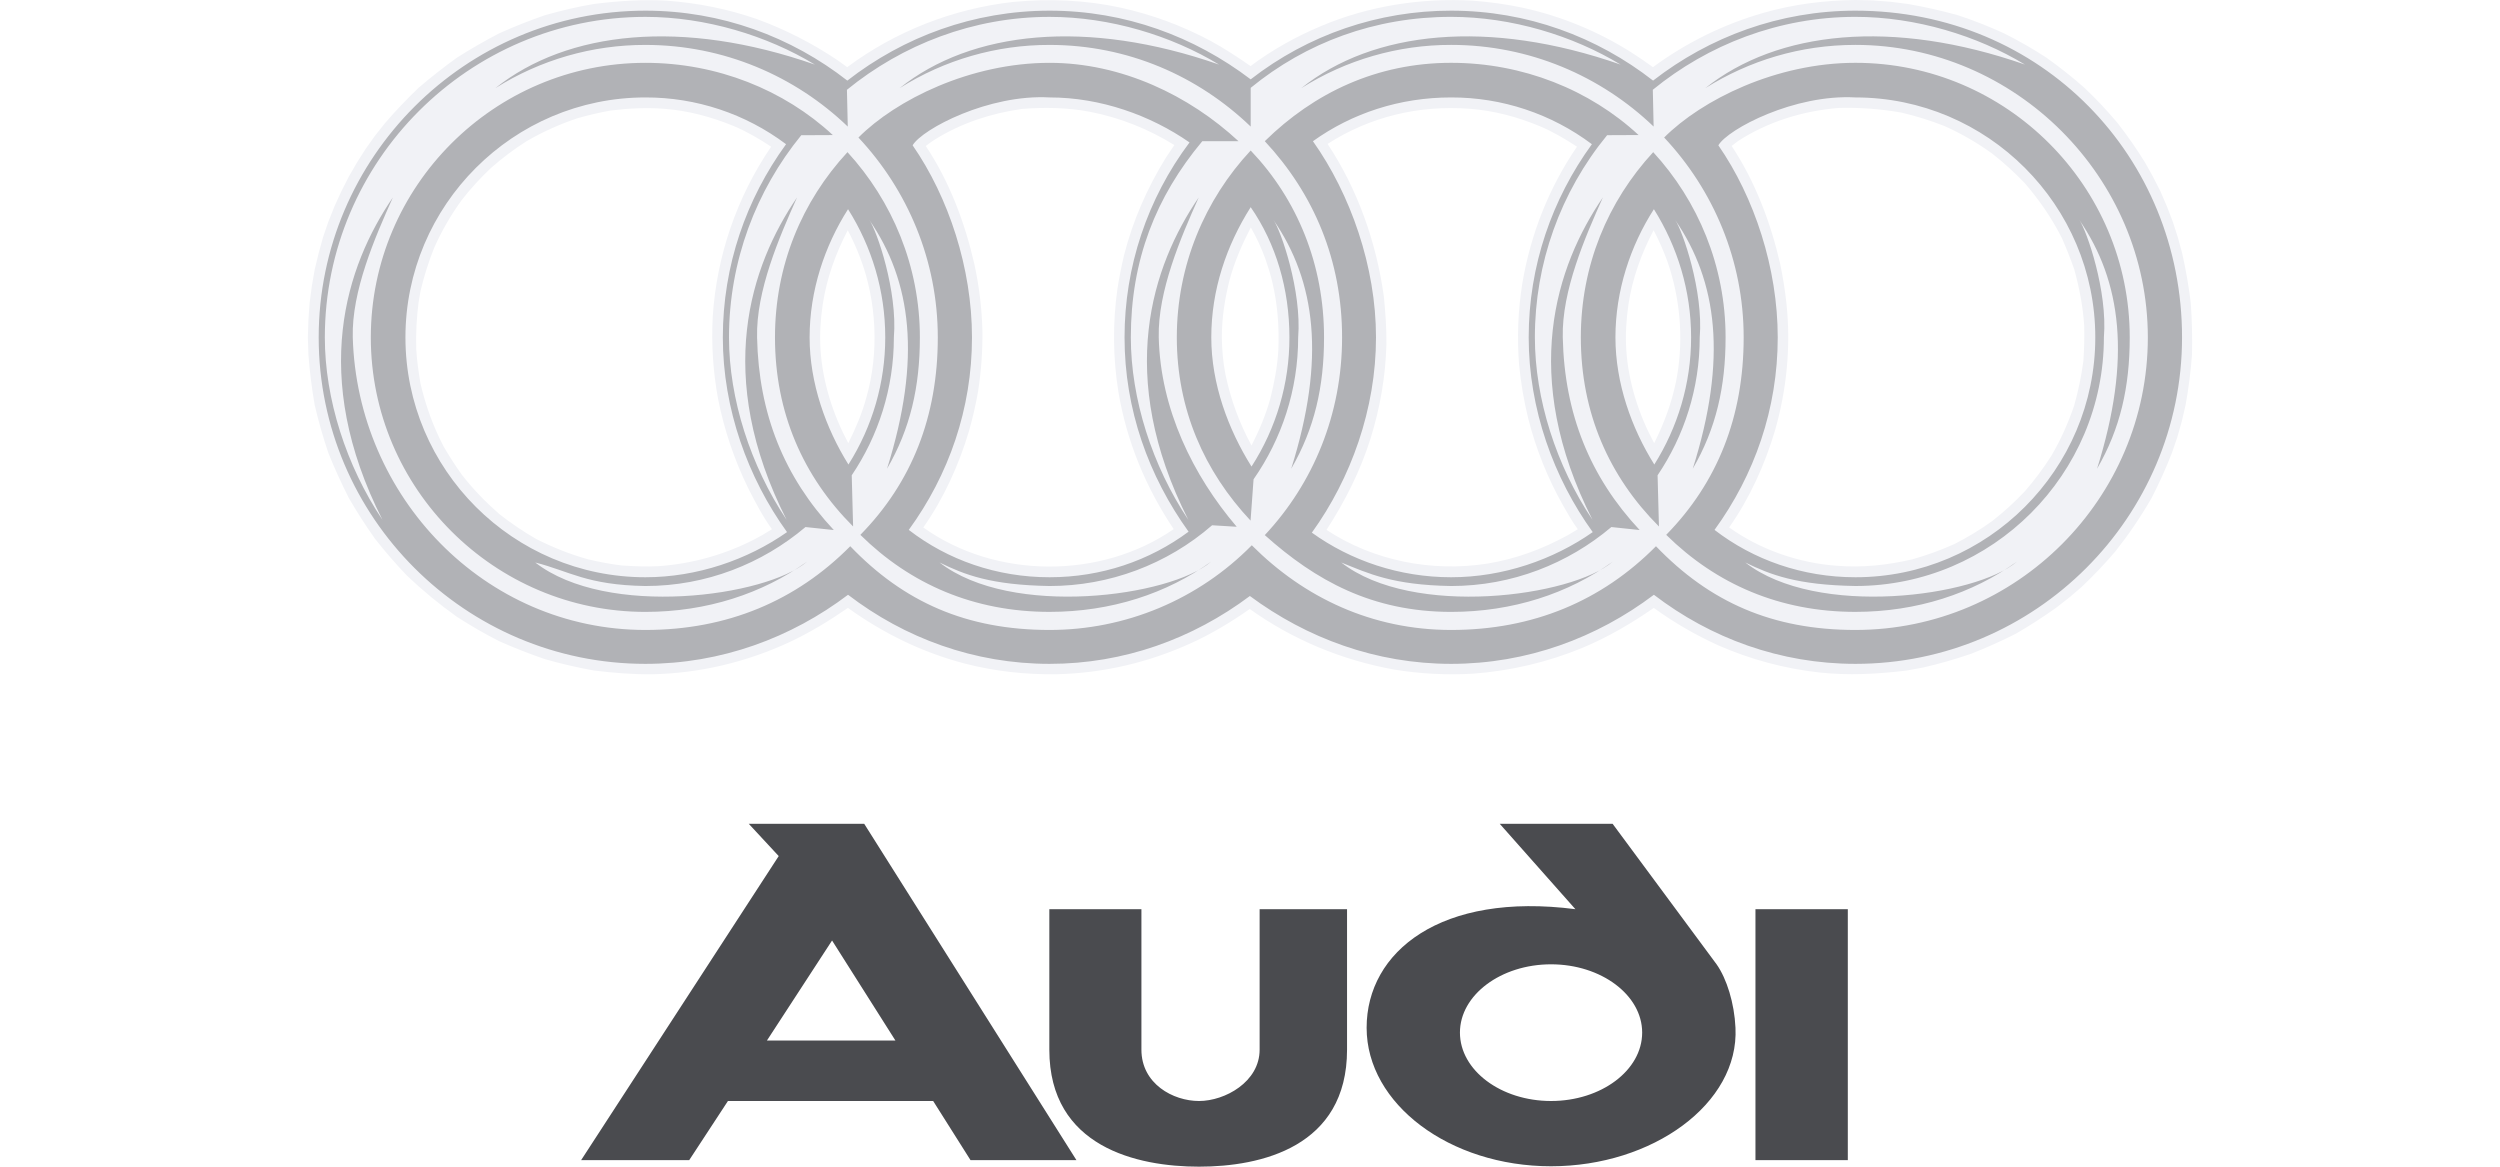
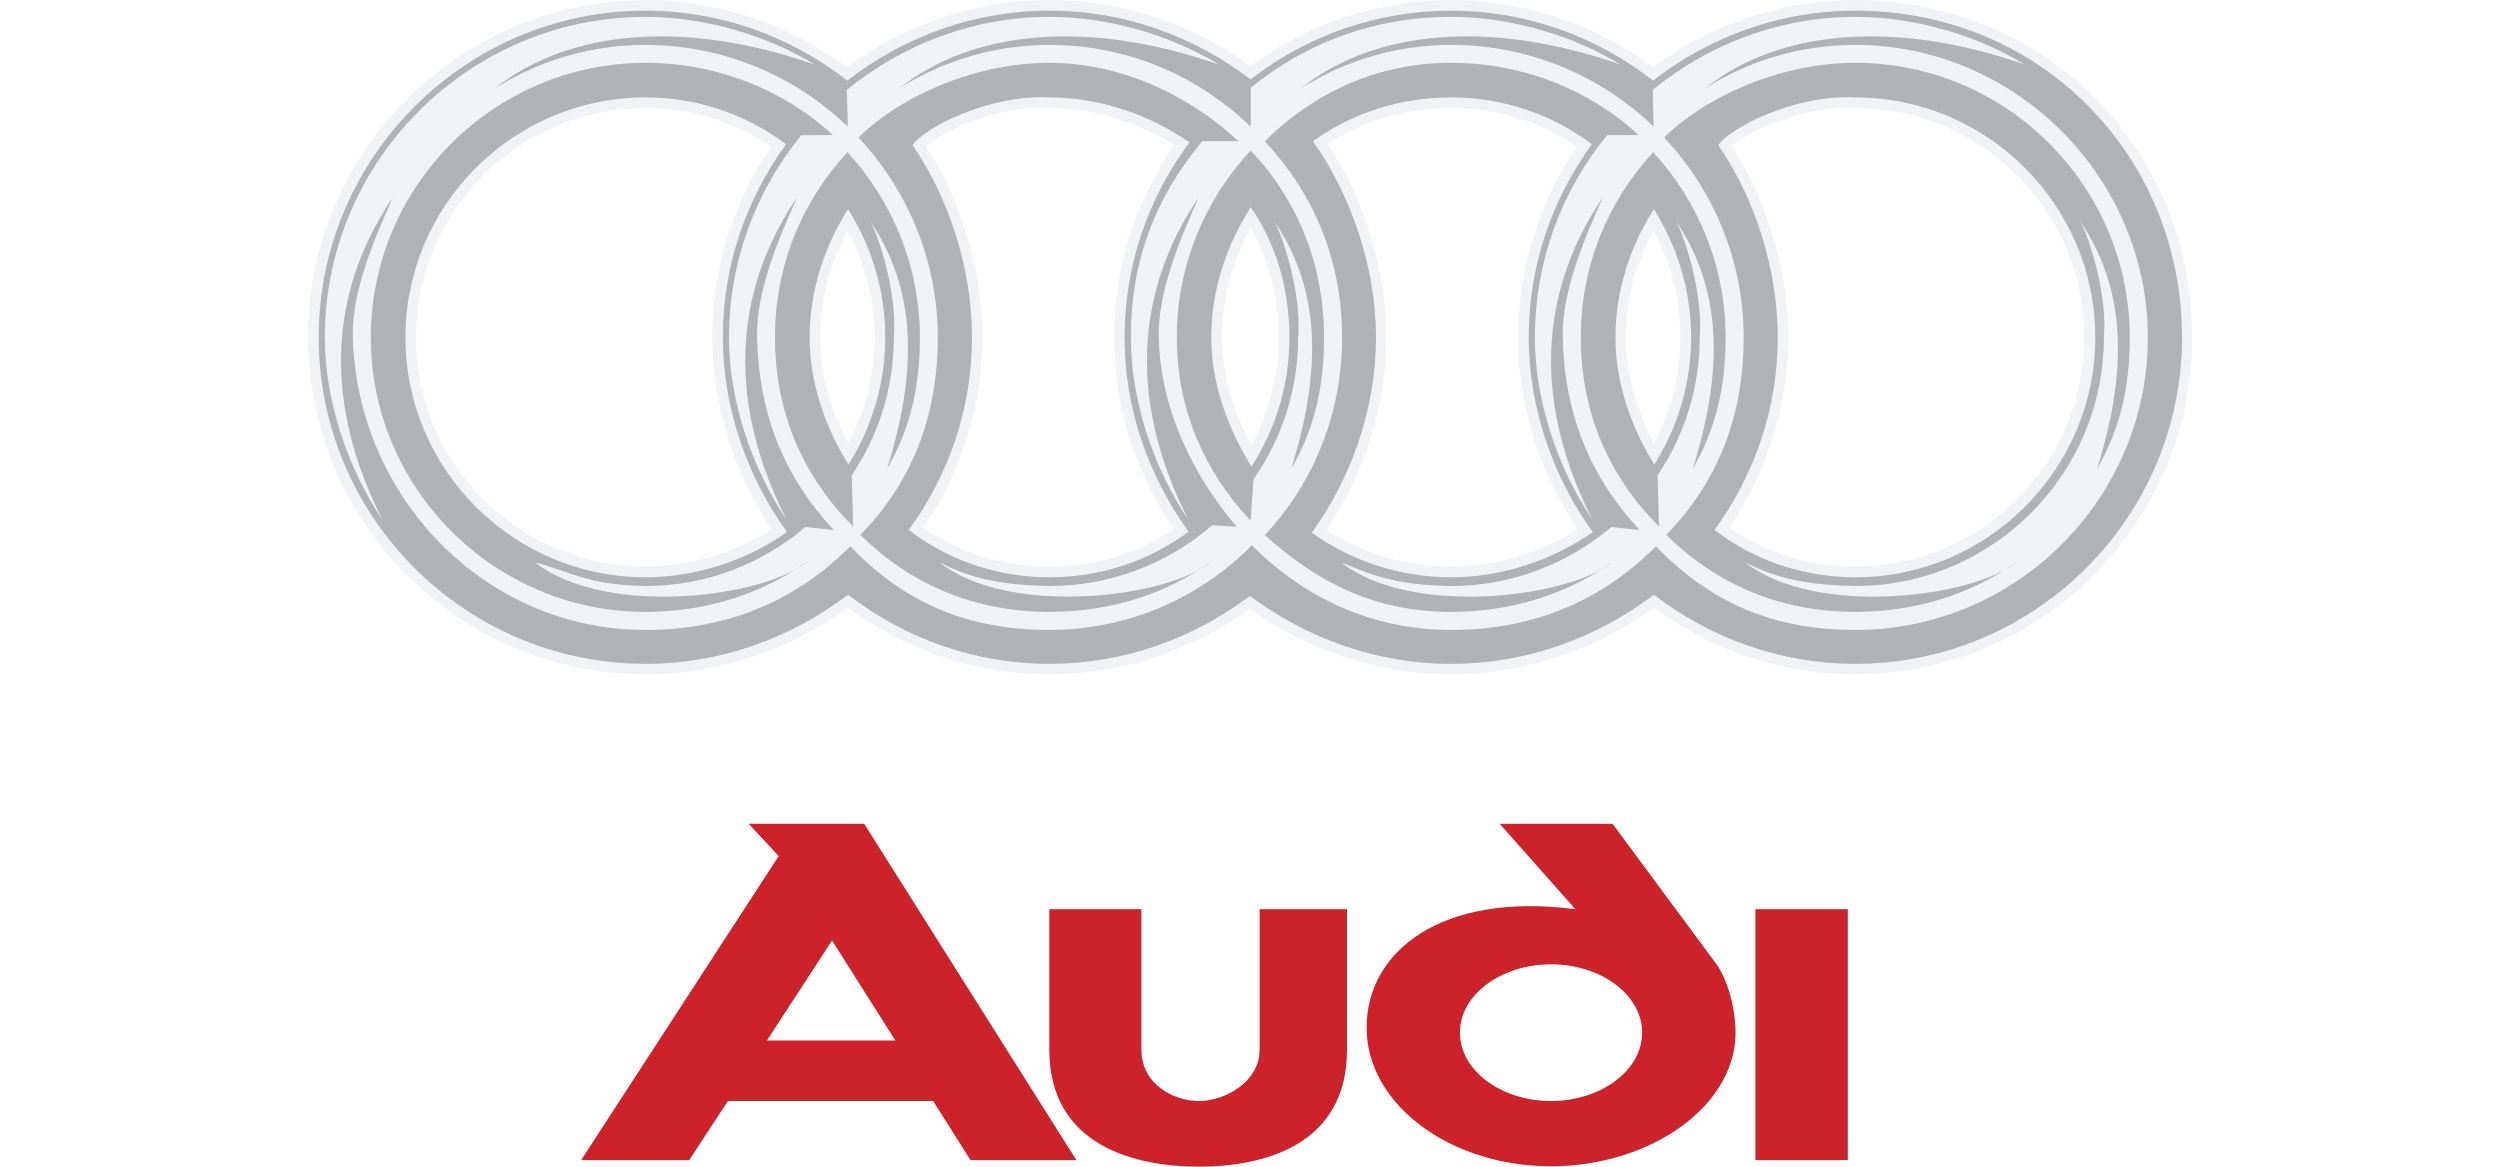
<svg xmlns="http://www.w3.org/2000/svg" width="120" height="56" viewBox="0 0 120 56" fill="none">
-   <path fill-rule="evenodd" clip-rule="evenodd" d="M88.695 43.641V55.685H84.262V43.641H88.695ZM74.45 46.287C76.854 46.287 78.824 47.758 78.824 49.564C78.824 51.377 76.854 52.848 74.45 52.848C72.047 52.848 70.077 51.377 70.077 49.564C70.077 47.758 72.047 46.287 74.45 46.287ZM75.619 43.641L71.987 39.542H77.405L82.396 46.287C82.883 46.976 83.25 48.152 83.303 49.334C83.481 52.979 79.317 55.981 74.45 55.981C69.584 55.981 65.598 52.992 65.598 49.334C65.597 45.67 69.17 42.806 75.619 43.641ZM54.788 50.386C54.788 52.02 56.305 52.848 57.553 52.848C58.8 52.848 60.462 51.929 60.462 50.386V43.641H64.658V50.386C64.658 55.061 60.521 56 57.553 56C54.591 56 50.368 55.061 50.368 50.386V43.641H54.788V50.386ZM41.482 39.542L51.668 55.685H46.584L44.792 52.848H34.941L33.083 55.685H27.895L37.378 41.092L35.94 39.542H41.482ZM42.98 49.945H36.813L39.939 45.144L42.98 49.945Z" fill="#4A4B4F" />
+   <path fill-rule="evenodd" clip-rule="evenodd" d="M88.694 43.641V55.685H84.261V43.641H88.694ZM74.449 46.287C76.853 46.287 78.823 47.758 78.823 49.564C78.823 51.377 76.853 52.848 74.449 52.848C72.046 52.848 70.076 51.377 70.076 49.564C70.076 47.758 72.046 46.287 74.449 46.287ZM75.618 43.641L71.986 39.542H77.404L82.395 46.287C82.882 46.976 83.249 48.152 83.302 49.334C83.48 52.979 79.316 55.981 74.449 55.981C69.583 55.981 65.597 52.992 65.597 49.334C65.596 45.67 69.169 42.806 75.618 43.641ZM54.787 50.386C54.787 52.02 56.304 52.848 57.552 52.848C58.8 52.848 60.462 51.929 60.462 50.386V43.641H64.657V50.386C64.657 55.061 60.52 56 57.552 56C54.59 56 50.367 55.061 50.367 50.386V43.641H54.787V50.386ZM41.481 39.542L51.667 55.685H46.584L44.791 52.848H34.941L33.081 55.685H27.894L37.377 41.092L35.939 39.542H41.481ZM42.979 49.945H36.812L39.938 45.144L42.979 49.945Z" fill="#CC2229" />
  <path fill-rule="evenodd" clip-rule="evenodd" d="M88.154 27.156C89.402 27.255 90.571 27.13 91.793 26.848C92.484 26.653 93.16 26.407 93.816 26.112C94.447 25.791 95.053 25.423 95.628 25.009C96.185 24.574 96.707 24.097 97.192 23.583C97.655 23.05 98.079 22.484 98.459 21.889C98.918 21.107 99.266 20.32 99.563 19.459C99.76 18.744 99.91 18.048 100.003 17.318C100.042 16.747 100.055 16.195 100.042 15.63C99.977 14.691 99.812 13.831 99.563 12.925C99.385 12.419 99.187 11.919 98.971 11.428C98.479 10.456 97.901 9.622 97.192 8.794C96.705 8.284 96.183 7.81 95.628 7.375C94.91 6.855 94.14 6.41 93.33 6.048C92.659 5.784 91.97 5.569 91.268 5.405C90.273 5.229 89.263 5.154 88.253 5.182C86.558 5.319 84.858 5.838 83.426 6.771C83.328 6.843 83.216 6.935 83.118 7.006C84.247 8.708 84.996 10.691 85.449 12.668C85.58 13.305 85.685 13.943 85.751 14.585C85.967 16.627 85.764 18.696 85.199 20.667C84.719 22.289 83.977 23.93 82.999 25.316C84.483 26.382 86.342 27.024 88.154 27.156ZM80.031 12.537C79.845 12.029 79.626 11.533 79.374 11.053C78.783 12.17 78.357 13.358 78.166 14.613C78.061 15.328 78.015 16.051 78.061 16.78C78.159 18.337 78.659 19.899 79.401 21.272C79.873 20.32 80.228 19.38 80.445 18.337C80.806 16.55 80.694 14.658 80.155 12.911L80.031 12.537ZM71.401 27.052C72.787 26.822 74.035 26.355 75.263 25.685L75.735 25.403C75.473 25.048 75.243 24.641 75.026 24.26C74.287 22.952 73.726 21.552 73.357 20.096C73.148 19.248 73.001 18.385 72.917 17.516C72.812 16.203 72.865 14.882 73.075 13.581C73.476 11.224 74.35 9.011 75.695 7.041C75.124 6.666 74.533 6.318 73.903 6.055C72.832 5.609 71.703 5.307 70.54 5.221C68.123 5.037 65.76 5.595 63.724 6.909C65.168 9.083 66.061 11.631 66.423 14.212C66.502 14.993 66.554 15.736 66.548 16.523C66.508 18.067 66.246 19.571 65.786 21.048C65.293 22.618 64.564 24.057 63.672 25.435C65.931 26.92 68.728 27.472 71.401 27.052ZM60.742 12.439C60.551 11.912 60.316 11.403 60.04 10.916C59.62 11.723 59.258 12.557 59.022 13.431C58.792 14.33 58.648 15.257 58.648 16.189C58.654 16.78 58.707 17.378 58.819 17.956C59.065 19.154 59.488 20.309 60.073 21.384C60.44 20.668 60.756 19.919 60.972 19.144C61.169 18.362 61.314 17.607 61.36 16.806C61.406 15.716 61.327 14.626 61.077 13.568C60.992 13.194 60.867 12.8 60.742 12.439ZM53.953 12.255C54.379 10.581 55.062 9.031 55.968 7.559L56.317 7.041L56.369 6.962C55.114 6.187 53.768 5.649 52.317 5.366C51.267 5.163 50.124 5.143 49.059 5.228C47.576 5.439 46.163 5.899 44.89 6.687C44.739 6.785 44.574 6.897 44.437 7.008C45.574 8.71 46.315 10.693 46.768 12.669C46.998 13.723 47.128 14.796 47.156 15.875C47.168 16.853 47.097 17.83 46.946 18.797C46.836 19.427 46.693 20.052 46.518 20.668C46.039 22.29 45.297 23.932 44.318 25.318C47.779 27.794 52.836 27.82 56.337 25.397C54.997 23.394 54.084 21.193 53.684 18.816C53.419 17.175 53.404 15.503 53.638 13.858C53.722 13.319 53.827 12.787 53.953 12.255ZM41.284 12.36C41.113 11.913 40.916 11.476 40.693 11.053C40.108 12.17 39.681 13.358 39.491 14.613C39.385 15.328 39.339 16.051 39.385 16.78C39.484 18.337 39.983 19.899 40.718 21.272C41.074 20.556 41.376 19.854 41.586 19.079C42.203 16.931 42.085 14.456 41.284 12.36ZM34.467 19.144C34.227 17.843 34.141 16.518 34.211 15.197C34.4 12.277 35.368 9.46 37.015 7.041C36.45 6.666 35.852 6.318 35.229 6.055C34.152 5.609 33.022 5.307 31.866 5.221C31.006 5.155 30.152 5.202 29.298 5.307C28.76 5.405 28.228 5.53 27.702 5.681C26.855 5.965 26.038 6.334 25.266 6.784C24.672 7.163 24.108 7.587 23.578 8.052C23.063 8.535 22.586 9.057 22.153 9.615C21.633 10.333 21.19 11.103 20.833 11.914C20.565 12.584 20.348 13.273 20.183 13.976L20.091 14.521C19.995 15.261 19.958 16.008 19.979 16.754C20.012 17.312 20.091 17.857 20.183 18.409C20.439 19.485 20.781 20.445 21.293 21.43C21.559 21.889 21.847 22.336 22.154 22.769C22.706 23.479 23.297 24.089 23.973 24.68C24.531 25.118 25.119 25.515 25.733 25.869C26.541 26.277 27.355 26.604 28.229 26.848C28.754 26.972 29.306 27.078 29.844 27.143C30.448 27.182 31.033 27.208 31.63 27.175C33.23 27.06 34.789 26.622 36.215 25.888L36.589 25.684L37.055 25.402C36.615 24.798 36.247 24.089 35.906 23.419C35.243 22.062 34.759 20.625 34.467 19.144ZM98.721 29.152C98.088 29.606 97.433 30.029 96.758 30.42C96.055 30.775 95.337 31.098 94.604 31.385C93.848 31.642 93.086 31.865 92.305 32.042L91.51 32.187C90.118 32.357 88.719 32.43 87.326 32.279C85.654 32.092 84.02 31.654 82.48 30.978C81.389 30.483 80.35 29.881 79.38 29.179C78.296 29.934 77.179 30.584 75.958 31.096C74.282 31.787 72.506 32.205 70.698 32.337C69.435 32.41 68.169 32.344 66.921 32.14C64.419 31.687 62.062 30.715 59.987 29.231C59.1 29.855 58.174 30.413 57.182 30.866C55.134 31.799 52.966 32.311 50.714 32.364C49.23 32.383 47.758 32.226 46.313 31.852C44.277 31.319 42.418 30.413 40.699 29.178C39.792 29.808 38.879 30.36 37.887 30.827C35.831 31.779 33.586 32.318 31.32 32.364C30.374 32.377 29.448 32.298 28.516 32.186C27.723 32.044 26.938 31.862 26.164 31.641C25.416 31.386 24.679 31.097 23.957 30.775C23.262 30.42 22.584 30.029 21.928 29.605C21.083 29.004 20.282 28.344 19.531 27.628C18.993 27.064 18.483 26.475 18.001 25.862C17.55 25.227 17.13 24.572 16.74 23.898C16.384 23.194 16.057 22.476 15.762 21.744C15.506 20.989 15.287 20.222 15.106 19.446C14.966 18.643 14.865 17.834 14.804 17.022L14.777 16.195L14.804 15.361L14.862 14.54L14.968 13.732L15.106 12.937L15.296 12.149L15.506 11.387L15.762 10.639L16.058 9.897L16.386 9.181L16.74 8.485L17.134 7.802L17.548 7.151L18.001 6.514L18.481 5.911C18.993 5.313 19.531 4.755 20.089 4.216C20.682 3.709 21.296 3.227 21.928 2.771C22.587 2.352 23.265 1.962 23.957 1.602C24.679 1.277 25.416 0.985 26.164 0.728C26.94 0.511 27.721 0.32 28.516 0.19C29.678 0.045 30.847 -0.034 32.016 0.033C33.5 0.144 34.945 0.433 36.338 0.919C37.692 1.415 38.982 2.072 40.18 2.876L40.449 3.067L40.666 3.224C42.984 1.497 45.762 0.414 48.639 0.092C50.359 -0.072 52.099 -0.001 53.794 0.368C55.308 0.702 56.768 1.243 58.135 1.977C58.791 2.338 59.415 2.745 60.026 3.172C61.057 2.397 62.213 1.753 63.402 1.255C65.681 0.289 68.222 -0.112 70.699 0.033C71.494 0.092 72.301 0.204 73.076 0.368C74.93 0.773 76.7 1.5 78.303 2.515C78.651 2.738 79.013 2.982 79.341 3.224C80.939 2.047 82.734 1.165 84.641 0.618C86.086 0.204 87.55 0.02 89.055 0L89.908 0.02L90.755 0.086L91.582 0.191C92.388 0.331 93.186 0.51 93.973 0.729C94.731 0.979 95.474 1.27 96.199 1.603C96.899 1.954 97.579 2.344 98.235 2.772C98.865 3.225 99.47 3.698 100.054 4.217C100.614 4.747 101.142 5.308 101.638 5.898C102.114 6.508 102.557 7.144 102.964 7.803L103.345 8.486L103.7 9.182L104.008 9.898L104.291 10.633L104.534 11.388L104.743 12.15C104.921 12.945 105.059 13.726 105.157 14.541C105.216 15.368 105.235 16.195 105.216 17.023C105.156 17.836 105.053 18.645 104.907 19.447L104.723 20.235L104.507 20.997L104.251 21.745C103.964 22.479 103.64 23.199 103.279 23.899C102.761 24.8 102.177 25.66 101.532 26.474C101.026 27.067 100.489 27.632 99.923 28.168L99.332 28.674L98.721 29.152Z" fill="#F1F2F6" />
  <path fill-rule="evenodd" clip-rule="evenodd" d="M40.949 25.271C38.558 22.881 37.199 19.82 37.199 16.195C37.199 12.741 38.493 9.667 40.679 7.303C42.827 9.647 44.154 12.774 44.154 16.195C44.154 18.572 43.694 20.576 42.577 22.499C44.239 17.22 43.759 13.502 41.724 10.553C42.091 11.072 43.09 13.981 42.906 16.194C42.906 18.644 42.157 20.923 40.883 22.814L40.949 25.271ZM104.738 16.195C104.738 24.832 97.691 31.865 89.061 31.865C85.449 31.865 82.113 30.636 79.387 28.549C76.656 30.611 73.299 31.865 69.655 31.865C66.055 31.865 62.732 30.636 59.994 28.608C57.255 30.657 53.953 31.865 50.38 31.865C46.768 31.865 43.432 30.636 40.706 28.549C37.981 30.611 34.618 31.865 30.98 31.865C22.343 31.865 15.297 24.831 15.297 16.195C15.297 7.559 22.343 0.512 30.98 0.512C34.618 0.512 37.981 1.768 40.672 3.869C43.372 1.768 46.741 0.512 50.38 0.512C54.018 0.512 57.335 1.76 60.033 3.809C62.783 1.668 66.17 0.508 69.655 0.512C73.299 0.512 76.656 1.768 79.348 3.869C82.053 1.768 85.423 0.512 89.061 0.512C98.019 0.512 104.738 7.54 104.738 16.195ZM89.061 2.155C86.407 2.155 83.965 2.91 81.856 4.23C85.304 1.478 90.84 0.881 97.198 3.1C94.906 1.708 91.951 0.809 89.061 0.809C85.39 0.809 81.988 2.141 79.335 4.309L79.374 6.075C76.846 3.652 73.417 2.155 69.654 2.155C67.109 2.151 64.615 2.871 62.463 4.231C65.898 1.478 71.441 0.881 77.791 3.101C75.499 1.709 72.55 0.809 69.654 0.809C65.996 0.809 62.687 2.044 60.033 4.217V6.076C57.512 3.653 54.142 2.156 50.379 2.156C47.832 2.151 45.336 2.871 43.182 4.231C46.622 1.479 52.159 0.882 58.516 3.101C56.224 1.709 53.275 0.81 50.379 0.81C46.714 0.81 43.313 2.143 40.653 4.31L40.693 6.076C38.171 3.653 34.742 2.156 30.98 2.156C28.43 2.152 25.933 2.872 23.776 4.232C27.224 1.479 32.76 0.882 39.116 3.102C36.825 1.71 33.869 0.81 30.98 0.81C22.508 0.81 15.592 7.732 15.592 16.197C15.592 19.139 16.617 22.357 18.357 24.951C14.844 18.023 16.617 12.756 18.857 9.479C17.996 11.403 16.873 13.977 16.933 16.197C17.15 23.835 23.25 30.238 30.98 30.238C34.901 30.238 38.211 28.846 40.812 26.219C43.386 28.905 46.401 30.238 50.38 30.238C52.187 30.239 53.975 29.88 55.642 29.182C57.308 28.484 58.819 27.461 60.086 26.173C62.589 28.682 65.853 30.238 69.655 30.238C73.583 30.238 76.886 28.846 79.487 26.219C82.068 28.905 85.076 30.238 89.061 30.238C96.792 30.238 103.096 23.927 103.096 16.197C103.096 8.518 96.739 2.155 89.061 2.155ZM58.181 25.213C56.018 27.094 53.247 28.129 50.38 28.129C47.562 28.082 46.301 27.59 45.099 26.999C48.541 29.678 56.185 28.641 58.135 26.959C56.008 28.49 53.334 29.37 50.379 29.37C46.754 29.37 43.7 28.044 41.297 25.673C43.766 23.157 45.014 19.998 45.014 16.196C45.014 12.498 43.563 9.117 41.205 6.602C43.011 4.789 46.584 3.016 50.38 3.016C53.834 3.016 57.085 4.585 59.45 6.779H57.709C55.483 9.445 54.28 12.473 54.28 16.196C54.28 19.138 55.305 22.356 57.039 24.95C53.525 18.022 55.305 12.755 57.538 9.478C56.677 11.402 55.568 13.983 55.62 16.196C55.7 19.631 57.255 22.816 59.363 25.285L58.181 25.213ZM60.027 24.989C57.807 22.625 56.487 19.65 56.487 16.195C56.487 12.741 57.833 9.582 60.033 7.224C62.273 9.575 63.554 12.695 63.554 16.195C63.554 18.573 63.094 20.576 61.977 22.5C63.639 17.22 63.159 13.502 61.123 10.554C61.491 11.073 62.49 13.982 62.312 16.195C62.312 18.717 61.518 21.075 60.171 23.006L60.027 24.989ZM60.71 25.685C63.035 23.202 64.42 19.886 64.42 16.195C64.42 12.497 63.068 9.306 60.71 6.777C63.074 4.453 66.095 3.015 69.655 3.015C73.09 3.015 76.307 4.308 78.652 6.482L77.142 6.489C74.897 9.225 73.671 12.656 73.674 16.195C73.674 19.138 74.698 22.355 76.439 24.95C72.925 18.021 74.699 12.754 76.938 9.477C76.077 11.401 74.96 13.969 75.013 16.195C75.092 19.873 76.327 22.901 78.704 25.442L77.345 25.298C75.27 27.052 72.577 28.129 69.654 28.129C66.837 28.083 65.687 27.525 64.381 27C67.815 29.679 75.46 28.641 77.41 26.96C75.282 28.49 72.609 29.371 69.654 29.371C65.865 29.37 63.147 27.866 60.71 25.685ZM62.969 25.567C64.847 26.92 67.185 27.708 69.654 27.708C72.13 27.708 74.553 26.874 76.451 25.541C74.579 22.947 73.377 19.63 73.377 16.195C73.377 12.748 74.501 9.55 76.411 6.922C74.463 5.459 72.09 4.671 69.654 4.677C67.184 4.677 64.898 5.432 63.021 6.778C64.826 9.327 66.048 12.8 66.048 16.195C66.049 19.63 64.841 22.973 62.969 25.567ZM60.073 22.395C61.265 20.547 61.896 18.394 61.892 16.195C61.892 13.871 61.248 11.697 60.033 9.944C58.865 11.789 58.142 13.917 58.142 16.195C58.142 18.428 58.956 20.615 60.073 22.395ZM57.052 25.521C55.134 22.855 53.978 19.65 53.978 16.195C53.977 12.821 55.072 9.537 57.097 6.837C55.219 5.53 52.822 4.677 50.386 4.677C47.463 4.513 44.272 6.187 43.806 6.975C45.539 9.477 46.655 12.879 46.655 16.195C46.655 19.624 45.539 22.803 43.621 25.435C45.493 26.881 47.844 27.708 50.379 27.708C52.855 27.708 55.167 26.92 57.052 25.521ZM40.023 25.442L38.663 25.298C36.588 27.052 33.902 28.129 30.98 28.129C28.162 28.083 27.327 27.413 25.693 27C29.135 29.679 36.779 28.641 38.736 26.96C36.602 28.49 33.928 29.371 30.98 29.371C23.73 29.371 17.799 23.453 17.799 16.197C17.799 8.939 23.723 3.016 30.98 3.016C34.414 3.016 37.632 4.31 39.977 6.484L38.46 6.491C36.3 9.137 34.992 12.526 34.992 16.197C34.992 19.139 36.023 22.357 37.757 24.951C34.244 18.023 36.024 12.756 38.257 9.479C37.397 11.403 36.286 13.971 36.34 16.197C36.417 19.873 37.645 22.901 40.023 25.442ZM40.725 22.297C41.881 20.471 42.493 18.355 42.492 16.195C42.492 13.949 41.842 11.841 40.706 10.041C39.583 11.802 38.861 13.949 38.861 16.195C38.861 18.395 39.642 20.562 40.725 22.297ZM37.777 25.541C35.905 22.947 34.696 19.63 34.696 16.195C34.696 12.748 35.82 9.55 37.731 6.922C35.785 5.459 33.414 4.671 30.98 4.677C24.636 4.677 19.461 9.852 19.461 16.195C19.461 22.54 24.636 27.708 30.98 27.708C33.45 27.708 35.879 26.874 37.777 25.541ZM79.63 25.271C77.24 22.881 75.88 19.82 75.88 16.195C75.88 12.741 77.174 9.667 79.354 7.303C81.508 9.647 82.828 12.774 82.828 16.195C82.828 18.572 82.369 20.576 81.252 22.499C82.92 17.22 82.434 13.502 80.405 10.553C80.766 11.072 81.771 13.981 81.587 16.194C81.587 18.644 80.839 20.923 79.564 22.814L79.63 25.271ZM79.978 25.672C82.441 23.157 83.696 19.998 83.696 16.195C83.696 12.498 82.243 9.116 79.879 6.601C81.692 4.788 85.258 3.015 89.06 3.015C96.311 3.015 102.227 8.938 102.227 16.195C102.227 18.573 101.775 20.576 100.658 22.5C102.32 17.22 101.834 13.502 99.805 10.554C100.166 11.073 101.171 13.982 100.987 16.195C100.987 22.769 95.628 28.128 89.06 28.128C86.243 28.082 84.982 27.59 83.774 26.999C87.216 29.678 94.859 28.64 96.81 26.959C94.682 28.489 92.009 29.37 89.06 29.37C85.436 29.37 82.382 28.043 79.978 25.672ZM82.297 25.435C84.174 26.881 86.526 27.708 89.061 27.708C95.398 27.708 100.574 22.54 100.574 16.195C100.574 9.852 95.398 4.677 89.061 4.677C86.138 4.513 82.947 6.187 82.481 6.975C84.214 9.477 85.331 12.879 85.331 16.195C85.331 19.623 84.214 22.802 82.297 25.435ZM79.407 22.297C80.523 20.517 81.173 18.428 81.173 16.195C81.173 13.949 80.517 11.841 79.387 10.041C78.258 11.802 77.541 13.949 77.541 16.195C77.541 18.395 78.317 20.562 79.407 22.297Z" fill="#B1B2B6" />
</svg>
